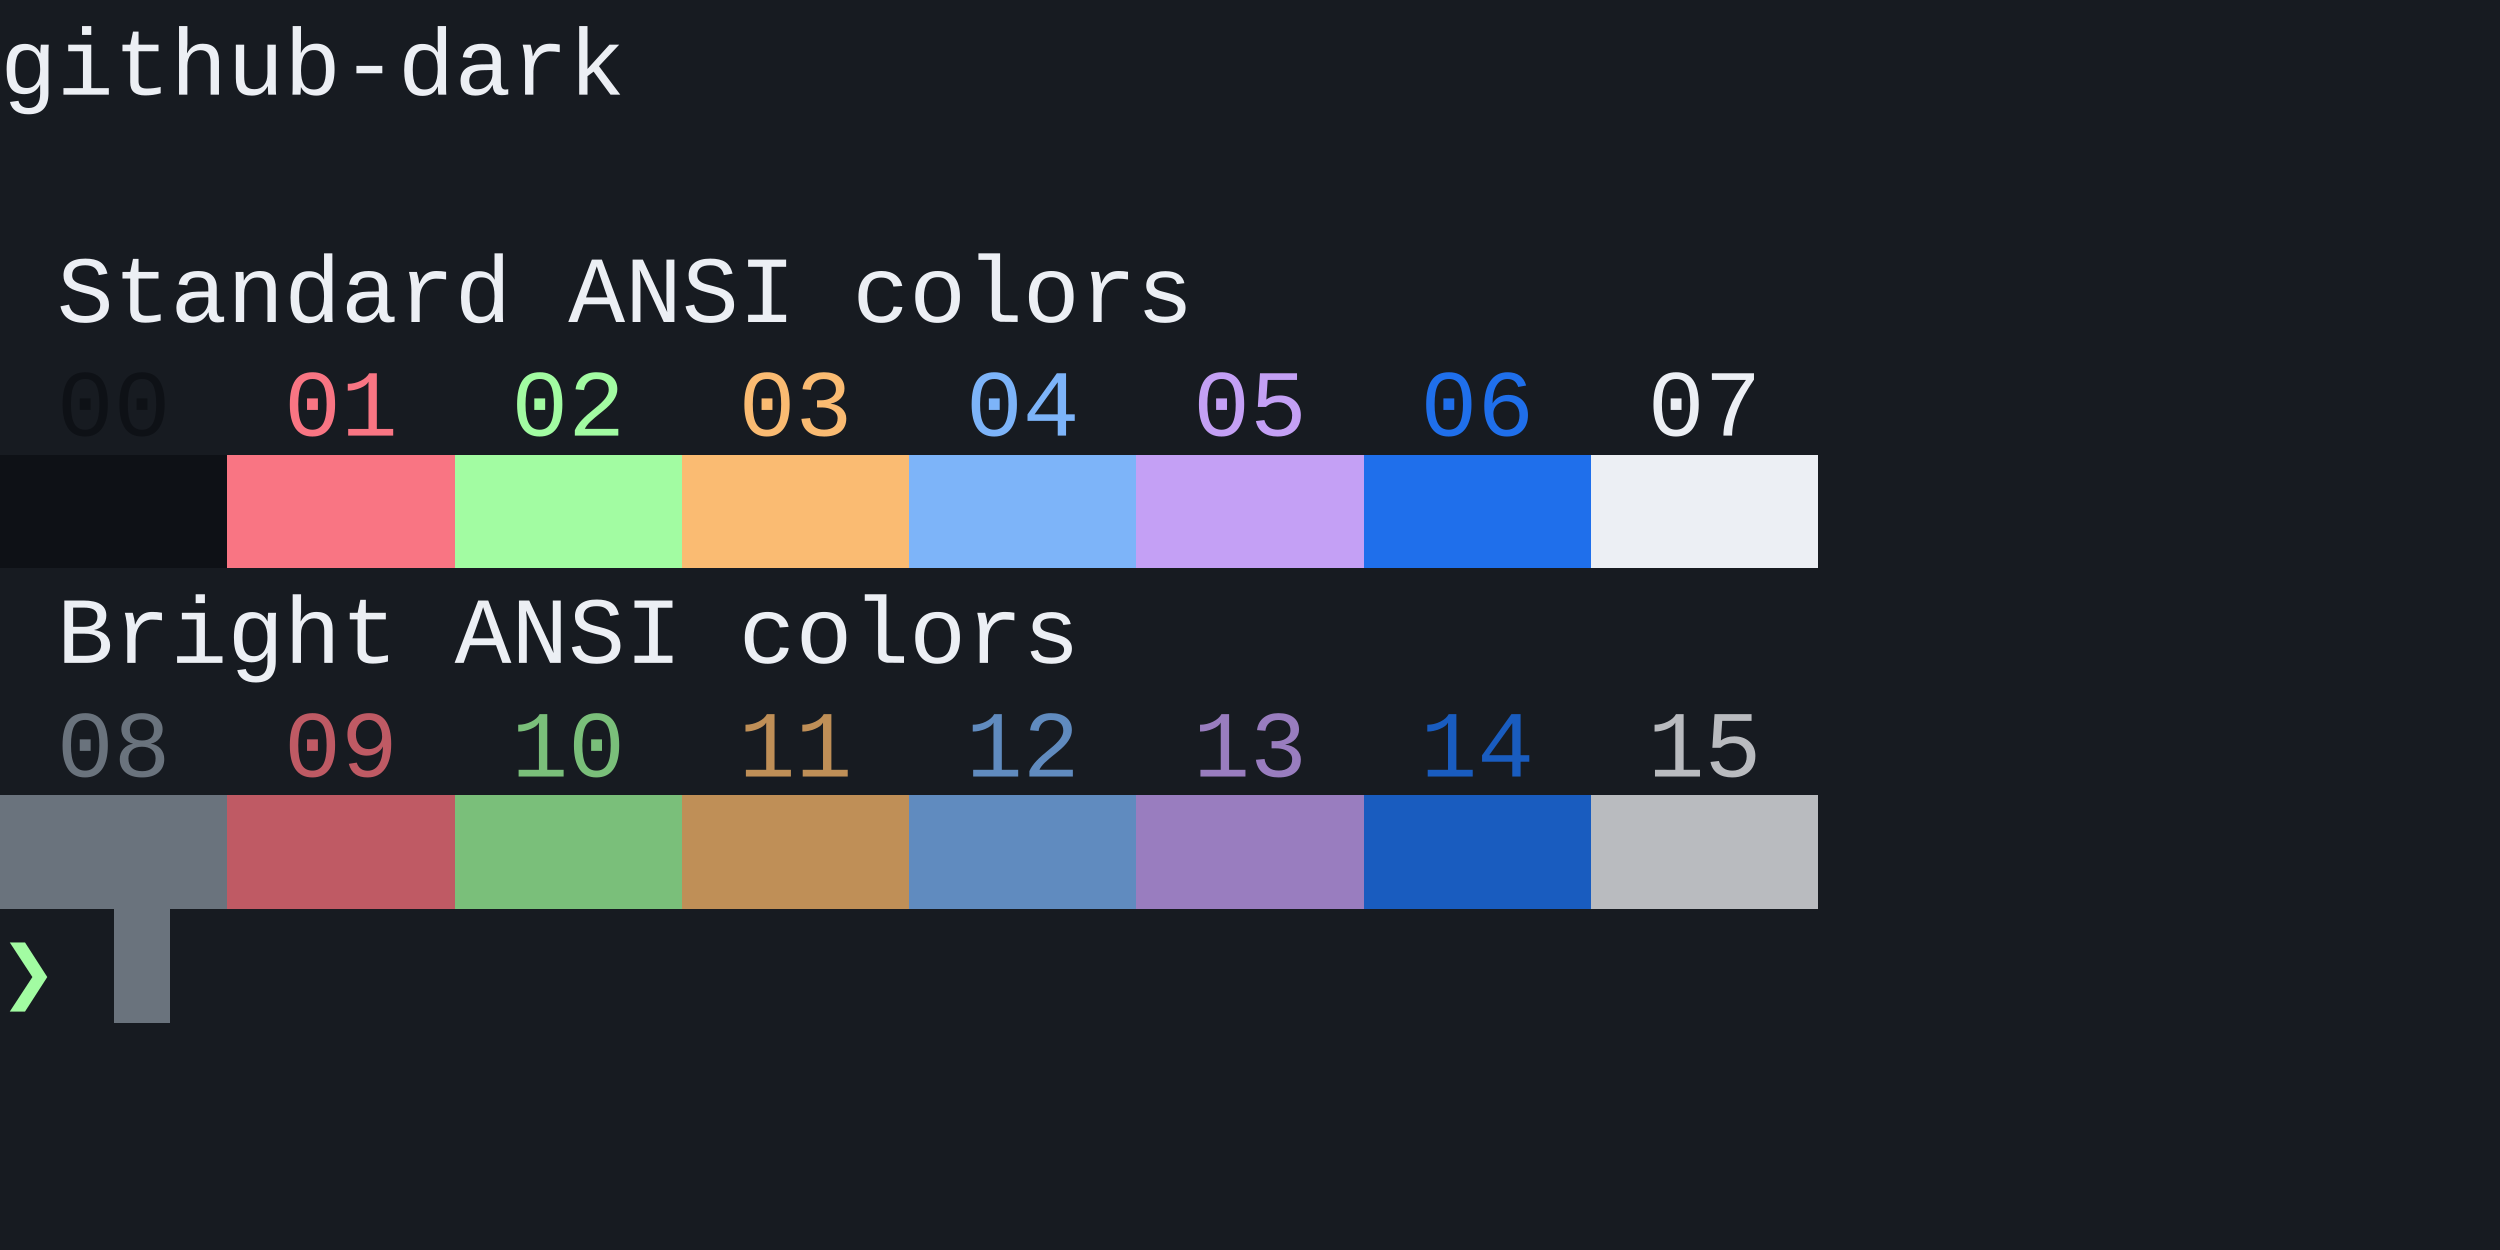
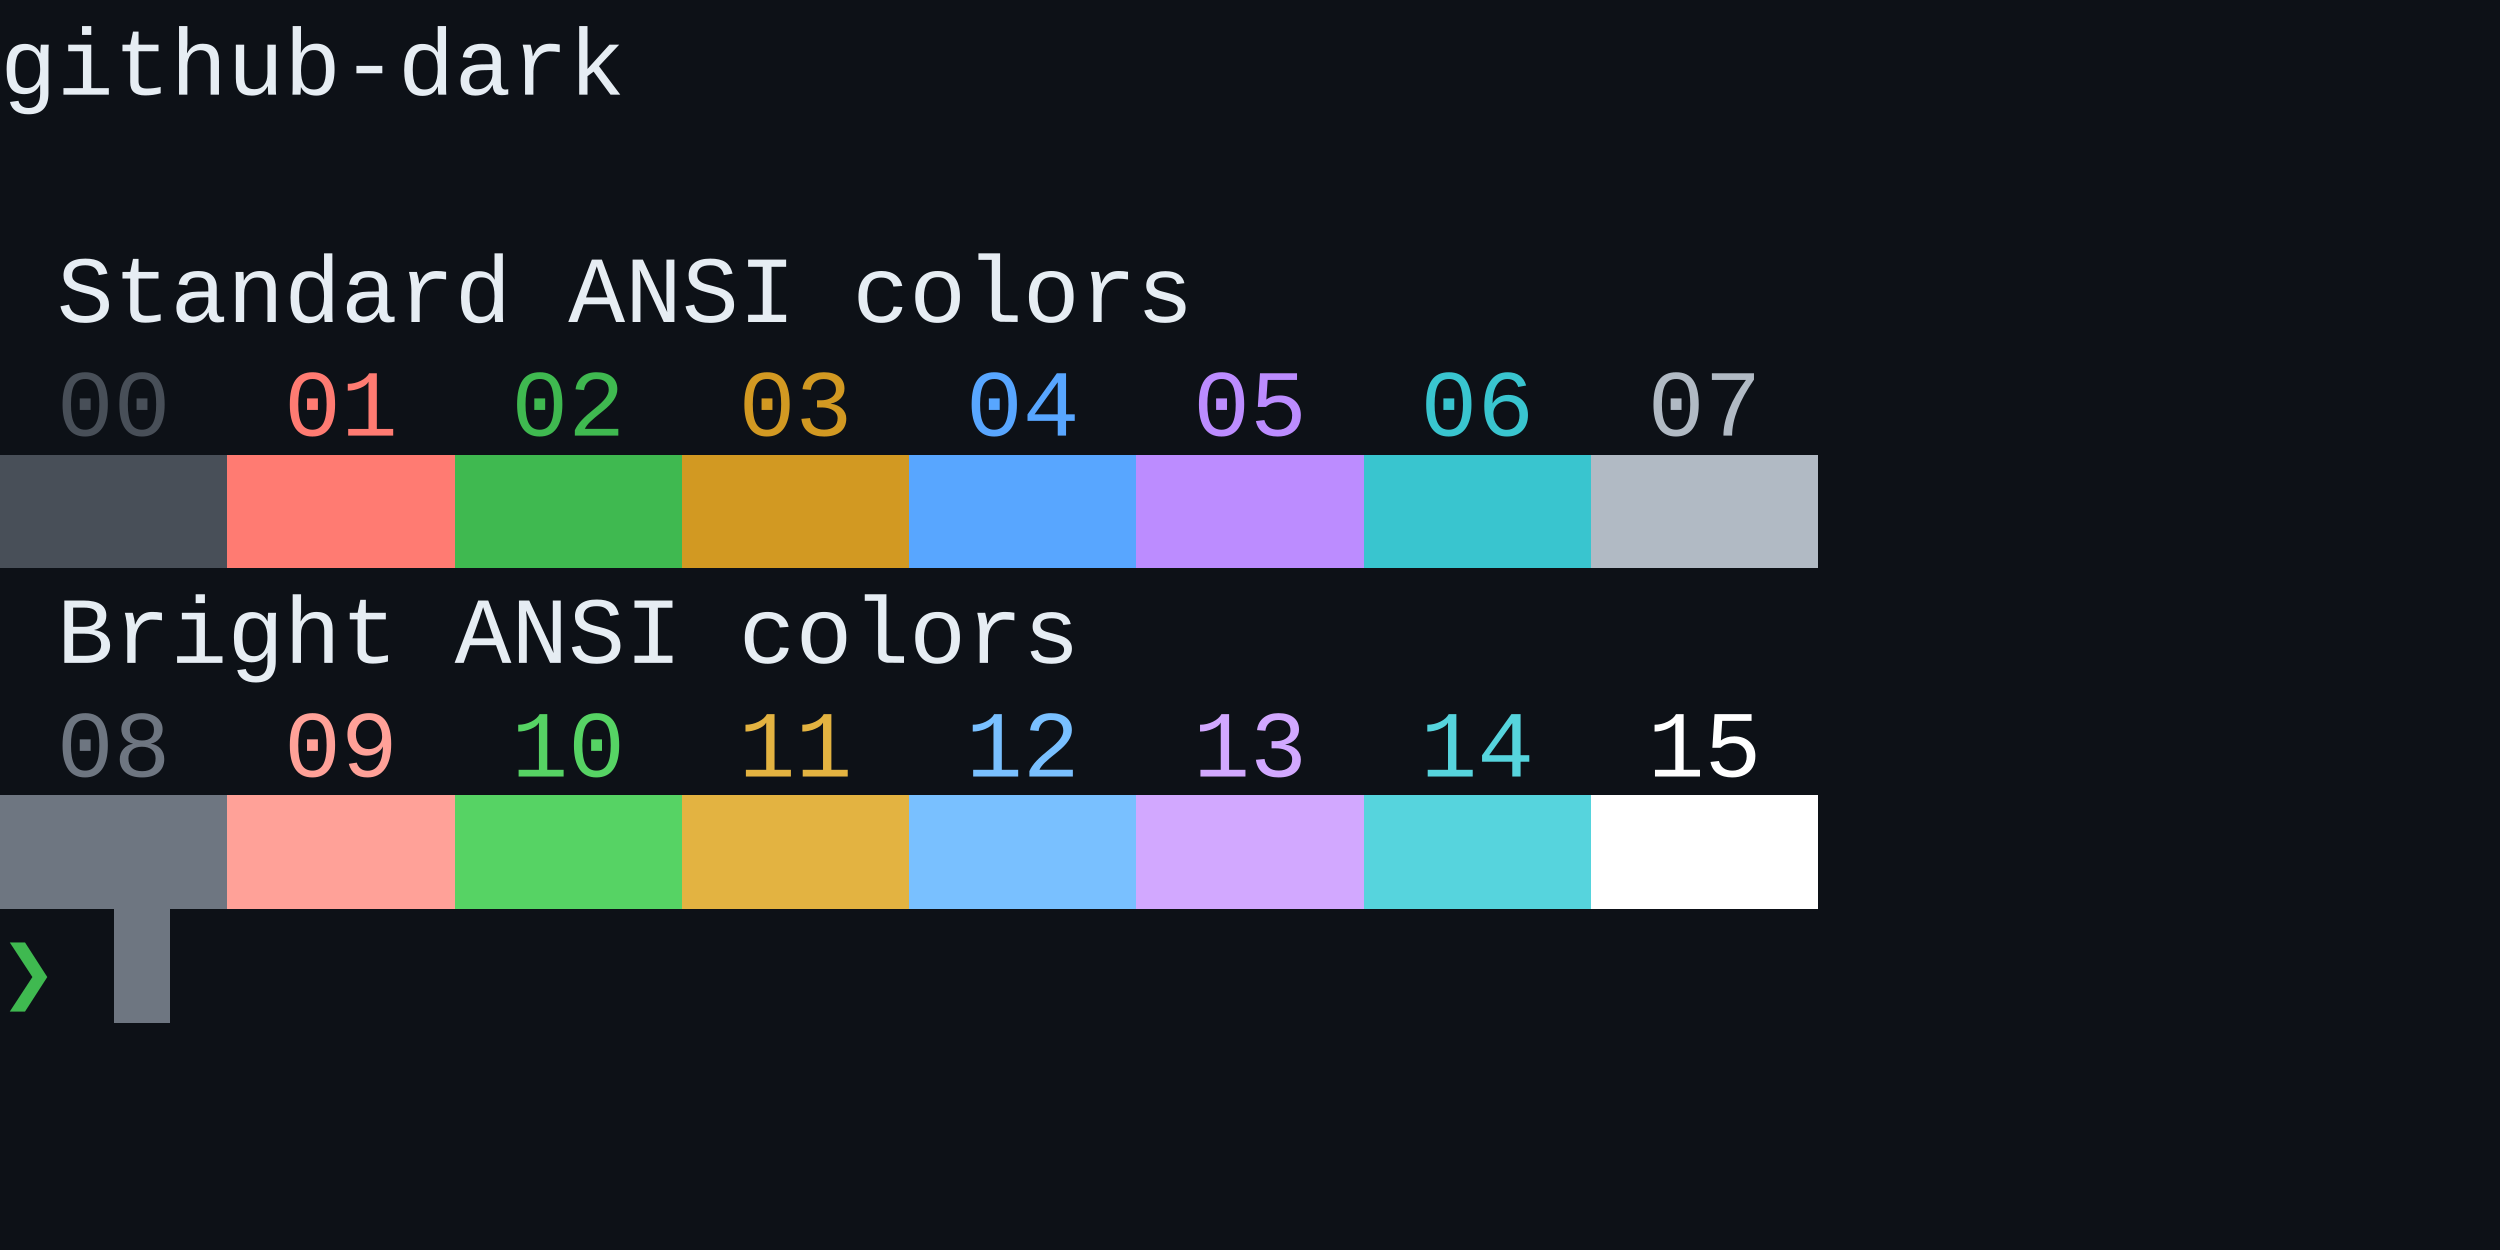
<svg xmlns="http://www.w3.org/2000/svg" width="1056" height="528" viewBox="0 0 1056 528">
-   <rect width="1056" height="528" rx="0" fill="#171b21" />
+   <rect width="1056" height="528" rx="0" fill="#0d1117" />
  <svg x="0" y="0" width="1056" height="528" viewBox="0 0 1056 528" overflow="hidden">
-     <style>@keyframes a{0%{transform:translateX(-0px)}5.953%{transform:translateX(-1056px)}6.954%{transform:translateX(-2112px)}7.955%{transform:translateX(-3168px)}8.929%{transform:translateX(-4224px)}9.958%{transform:translateX(-5280px)}10.96%{transform:translateX(-6336px)}11.933%{transform:translateX(-7392px)}12.935%{transform:translateX(-8448px)}13.908%{transform:translateX(-9504px)}14.882%{transform:translateX(-10560px)}15.855%{transform:translateX(-11616px)}16.857%{transform:translateX(-12672px)}17.858%{transform:translateX(-13728px)}18.86%{transform:translateX(-14784px)}19.861%{transform:translateX(-15840px)}20.834%{transform:translateX(-16896px)}21.836%{transform:translateX(-17952px)}22.837%{transform:translateX(-19008px)}23.811%{transform:translateX(-20064px)}24.784%{transform:translateX(-21120px)}25.814%{transform:translateX(-22176px)}26.815%{transform:translateX(-23232px)}27.789%{transform:translateX(-24288px)}28.79%{transform:translateX(-25344px)}29.791%{transform:translateX(-26400px)}30.848%{transform:translateX(-27456px)}31.878%{transform:translateX(-28512px)}32.879%{transform:translateX(-29568px)}33.853%{transform:translateX(-30624px)}34.854%{transform:translateX(-31680px)}35.939%{transform:translateX(-32736px)}36.968%{transform:translateX(-33792px)}37.942%{transform:translateX(-34848px)}38.915%{transform:translateX(-35904px)}39.917%{transform:translateX(-36960px)}40.89%{transform:translateX(-38016px)}41.892%{transform:translateX(-39072px)}42.893%{transform:translateX(-40128px)}43.894%{transform:translateX(-41184px)}100%{transform:translateX(-41184px)}}.r{animation:a 3.595s steps(1,end) infinite}.s0{fill:#0e1116}.s1{fill:#195cbf}.s2{fill:#1f6feb}.s3{fill:#608bbf}.s4{fill:#6a737d}.s5{fill:#7abf7a}.s6{fill:#7db4f9}.s7{fill:#997dbf}.s8{fill:#a2fca2}.s9{fill:#b9bbbf}.s10{fill:#bf5a64}.s11{fill:#bf8f57}.s12{fill:#c4a0f5}.s13{fill:#f97583}.s14{fill:#fabb72}text{white-space:pre;font-kerning:none;font-variant-ligatures:none;font-synthesis:none;font-optical-sizing:none;-webkit-font-smoothing:antialiased;text-rendering:optimizeLegibility;text-decoration-skip-ink:none;text-decoration-thickness:1px;text-underline-offset:2px;letter-spacing:0px}</style>
-     <g font-family="'Liberation Mono','JetBrains Mono','Cascadia Mono','Noto Sans Mono','Liberation Mono','Roboto Mono','Menlo','DejaVu Sans Mono','SF Mono','Consolas','Symbols Nerd Font Mono','Symbols Nerd Font','Powerline Symbols','Apple Symbols','Segoe UI Symbol','Noto Sans Symbols 2','Noto Sans Symbols','Apple Color Emoji','Segoe UI Emoji','Noto Color Emoji',monospace" font-size="40" fill="#eceff4" shape-rendering="crispEdges">
+     <style>@keyframes a{0%{transform:translateX(-0px)}5.873%{transform:translateX(-1056px)}6.874%{transform:translateX(-2112px)}7.932%{transform:translateX(-3168px)}8.906%{transform:translateX(-4224px)}9.908%{transform:translateX(-5280px)}10.882%{transform:translateX(-6336px)}11.912%{transform:translateX(-7392px)}12.942%{transform:translateX(-8448px)}13.916%{transform:translateX(-9504px)}14.89%{transform:translateX(-10560px)}15.892%{transform:translateX(-11616px)}16.894%{transform:translateX(-12672px)}17.868%{transform:translateX(-13728px)}18.814%{transform:translateX(-14784px)}19.816%{transform:translateX(-15840px)}20.79%{transform:translateX(-16896px)}21.82%{transform:translateX(-17952px)}22.794%{transform:translateX(-19008px)}23.796%{transform:translateX(-20064px)}24.77%{transform:translateX(-21120px)}25.772%{transform:translateX(-22176px)}26.774%{transform:translateX(-23232px)}27.776%{transform:translateX(-24288px)}28.75%{transform:translateX(-25344px)}29.752%{transform:translateX(-26400px)}30.754%{transform:translateX(-27456px)}31.756%{transform:translateX(-28512px)}32.73%{transform:translateX(-29568px)}33.704%{transform:translateX(-30624px)}34.679%{transform:translateX(-31680px)}35.68%{transform:translateX(-32736px)}36.682%{transform:translateX(-33792px)}37.684%{transform:translateX(-34848px)}38.686%{transform:translateX(-35904px)}39.688%{transform:translateX(-36960px)}40.662%{transform:translateX(-38016px)}41.692%{transform:translateX(-39072px)}42.694%{transform:translateX(-40128px)}43.696%{transform:translateX(-41184px)}100%{transform:translateX(-41184px)}}.r{animation:a 3.593s steps(1,end) infinite}.s0{fill:#39c5cf}.s1{fill:#3fb950}.s2{fill:#484f58}.s3{fill:#56d364}.s4{fill:#56d4dd}.s5{fill:#58a6ff}.s6{fill:#6e7681}.s7{fill:#79c0ff}.s8{fill:#b1bac4}.s9{fill:#bc8cff}.s10{fill:#d29922}.s11{fill:#d2a8ff}.s12{fill:#e3b341}.s13{fill:#ff7b72}.s14{fill:#ffa198}.s15{fill:#ffffff}text{white-space:pre;font-kerning:none;font-variant-ligatures:none;font-synthesis:none;font-optical-sizing:none;-webkit-font-smoothing:antialiased;text-rendering:optimizeLegibility;text-decoration-skip-ink:none;text-decoration-thickness:1px;text-underline-offset:2px;letter-spacing:0px}</style>
+     <g font-family="'Liberation Mono','JetBrains Mono','Cascadia Mono','Noto Sans Mono','Liberation Mono','Roboto Mono','Menlo','DejaVu Sans Mono','SF Mono','Consolas','Symbols Nerd Font Mono','Symbols Nerd Font','Powerline Symbols','Apple Symbols','Segoe UI Symbol','Noto Sans Symbols 2','Noto Sans Symbols','Apple Color Emoji','Segoe UI Emoji','Noto Color Emoji',monospace" font-size="40" fill="#e6edf3" shape-rendering="crispEdges">
      <defs>
        <g id="c">
-           <rect width="24" height="48" fill="#6a737d" />
+           <rect width="24" height="48" fill="#6e7681" />
        </g>
        <g id="l0">
          <text y="40">github-dark</text>
        </g>
        <g id="l1">
          <text x="24" y="40">Standard ANSI colors</text>
        </g>
        <g id="l2">
-           <text x="24" y="40" class="s0">00</text>
+           <text x="24" y="40" class="s2">00</text>
          <text x="120" y="40" class="s13">01</text>
-           <text x="216" y="40" class="s8">02</text>
-           <text x="312" y="40" class="s14">03</text>
-           <text x="408" y="40" class="s6">04</text>
-           <text x="504" y="40" class="s12">05</text>
-           <text x="600" y="40" class="s2">06</text>
-           <text x="696" y="40">07</text>
+           <text x="216" y="40" class="s1">02</text>
+           <text x="312" y="40" class="s10">03</text>
+           <text x="408" y="40" class="s5">04</text>
+           <text x="504" y="40" class="s9">05</text>
+           <text x="600" y="40" class="s0">06</text>
+           <text x="696" y="40" class="s8">07</text>
        </g>
        <g id="l3">
-           <rect x="0" width="96" height="48" fill="#0e1116" />
-           <rect x="96" width="96" height="48" fill="#f97583" />
-           <rect x="192" width="96" height="48" fill="#a2fca2" />
-           <rect x="288" width="96" height="48" fill="#fabb72" />
-           <rect x="384" width="96" height="48" fill="#7db4f9" />
-           <rect x="480" width="96" height="48" fill="#c4a0f5" />
-           <rect x="576" width="96" height="48" fill="#1f6feb" />
-           <rect x="672" width="96" height="48" fill="#eceff4" />
+           <rect x="0" width="96" height="48" fill="#484f58" />
+           <rect x="96" width="96" height="48" fill="#ff7b72" />
+           <rect x="192" width="96" height="48" fill="#3fb950" />
+           <rect x="288" width="96" height="48" fill="#d29922" />
+           <rect x="384" width="96" height="48" fill="#58a6ff" />
+           <rect x="480" width="96" height="48" fill="#bc8cff" />
+           <rect x="576" width="96" height="48" fill="#39c5cf" />
+           <rect x="672" width="96" height="48" fill="#b1bac4" />
        </g>
        <g id="l4">
          <text x="24" y="40">Bright ANSI colors</text>
        </g>
        <g id="l5">
-           <text x="24" y="40" class="s4">08</text>
-           <text x="120" y="40" class="s10">09</text>
-           <text x="216" y="40" class="s5">10</text>
-           <text x="312" y="40" class="s11">11</text>
-           <text x="408" y="40" class="s3">12</text>
-           <text x="504" y="40" class="s7">13</text>
-           <text x="600" y="40" class="s1">14</text>
-           <text x="696" y="40" class="s9">15</text>
+           <text x="24" y="40" class="s6">08</text>
+           <text x="120" y="40" class="s14">09</text>
+           <text x="216" y="40" class="s3">10</text>
+           <text x="312" y="40" class="s12">11</text>
+           <text x="408" y="40" class="s7">12</text>
+           <text x="504" y="40" class="s11">13</text>
+           <text x="600" y="40" class="s4">14</text>
+           <text x="696" y="40" class="s15">15</text>
        </g>
        <g id="l6">
-           <rect x="0" width="96" height="48" fill="#6a737d" />
-           <rect x="96" width="96" height="48" fill="#bf5a64" />
-           <rect x="192" width="96" height="48" fill="#7abf7a" />
-           <rect x="288" width="96" height="48" fill="#bf8f57" />
-           <rect x="384" width="96" height="48" fill="#608bbf" />
-           <rect x="480" width="96" height="48" fill="#997dbf" />
-           <rect x="576" width="96" height="48" fill="#195cbf" />
-           <rect x="672" width="96" height="48" fill="#b9bbbf" />
+           <rect x="0" width="96" height="48" fill="#6e7681" />
+           <rect x="96" width="96" height="48" fill="#ffa198" />
+           <rect x="192" width="96" height="48" fill="#56d364" />
+           <rect x="288" width="96" height="48" fill="#e3b341" />
+           <rect x="384" width="96" height="48" fill="#79c0ff" />
+           <rect x="480" width="96" height="48" fill="#d2a8ff" />
+           <rect x="576" width="96" height="48" fill="#56d4dd" />
+           <rect x="672" width="96" height="48" fill="#ffffff" />
        </g>
        <g id="l7">
-           <text y="40" class="s8">❯</text>
+           <text y="40" class="s1">❯</text>
        </g>
        <g id="l8">
-           <text y="40" class="s8">❯</text>
+           <text y="40" class="s1">❯</text>
          <text x="48" y="40">printf</text>
        </g>
        <g id="l9">
-           <text y="40" class="s8">❯</text>
+           <text y="40" class="s1">❯</text>
          <text x="48" y="40">printf "Same</text>
        </g>
        <g id="l10">
-           <text y="40" class="s8">❯</text>
+           <text y="40" class="s1">❯</text>
          <text x="48" y="40">printf "Same palette</text>
        </g>
        <g id="l11">
-           <text y="40" class="s8">❯</text>
+           <text y="40" class="s1">❯</text>
          <text x="48" y="40">printf "Same palette in</text>
        </g>
        <g id="l12">
-           <text y="40" class="s8">❯</text>
+           <text y="40" class="s1">❯</text>
          <text x="48" y="40">printf "Same palette in GIF</text>
        </g>
        <g id="l13">
-           <text y="40" class="s8">❯</text>
+           <text y="40" class="s1">❯</text>
          <text x="48" y="40">printf "Same palette in GIF and</text>
        </g>
        <g id="l14">
-           <text y="40" class="s8">❯</text>
+           <text y="40" class="s1">❯</text>
          <text x="48" y="40">printf "Same palette in GIF and SVG\n"</text>
        </g>
      </defs>
      <g class="r">
        <g transform="translate(0 0)">
          <use href="#c" x="48" y="384" />
          <use href="#l0" y="0" />
          <use href="#l1" y="96" />
          <use href="#l2" y="144" />
          <use href="#l3" y="192" />
          <use href="#l4" y="240" />
          <use href="#l5" y="288" />
          <use href="#l6" y="336" />
          <use href="#l7" y="384" />
        </g>
        <g transform="translate(1056 0)">
          <use href="#c" x="72" y="384" />
          <use href="#l0" y="0" />
          <use href="#l1" y="96" />
          <use href="#l2" y="144" />
          <use href="#l3" y="192" />
          <use href="#l4" y="240" />
          <use href="#l5" y="288" />
          <use href="#l6" y="336" />
          <g transform="translate(0 384)">
-             <text y="40" class="s8">❯</text>
+             <text y="40" class="s1">❯</text>
            <text x="48" y="40">p</text>
          </g>
        </g>
        <g transform="translate(2112 0)">
          <use href="#c" x="96" y="384" />
          <use href="#l0" y="0" />
          <use href="#l1" y="96" />
          <use href="#l2" y="144" />
          <use href="#l3" y="192" />
          <use href="#l4" y="240" />
          <use href="#l5" y="288" />
          <use href="#l6" y="336" />
          <g transform="translate(0 384)">
-             <text y="40" class="s8">❯</text>
+             <text y="40" class="s1">❯</text>
            <text x="48" y="40">pr</text>
          </g>
        </g>
        <g transform="translate(3168 0)">
          <use href="#c" x="120" y="384" />
          <use href="#l0" y="0" />
          <use href="#l1" y="96" />
          <use href="#l2" y="144" />
          <use href="#l3" y="192" />
          <use href="#l4" y="240" />
          <use href="#l5" y="288" />
          <use href="#l6" y="336" />
          <g transform="translate(0 384)">
-             <text y="40" class="s8">❯</text>
+             <text y="40" class="s1">❯</text>
            <text x="48" y="40">pri</text>
          </g>
        </g>
        <g transform="translate(4224 0)">
          <use href="#c" x="144" y="384" />
          <use href="#l0" y="0" />
          <use href="#l1" y="96" />
          <use href="#l2" y="144" />
          <use href="#l3" y="192" />
          <use href="#l4" y="240" />
          <use href="#l5" y="288" />
          <use href="#l6" y="336" />
          <g transform="translate(0 384)">
-             <text y="40" class="s8">❯</text>
+             <text y="40" class="s1">❯</text>
            <text x="48" y="40">prin</text>
          </g>
        </g>
        <g transform="translate(5280 0)">
          <use href="#c" x="168" y="384" />
          <use href="#l0" y="0" />
          <use href="#l1" y="96" />
          <use href="#l2" y="144" />
          <use href="#l3" y="192" />
          <use href="#l4" y="240" />
          <use href="#l5" y="288" />
          <use href="#l6" y="336" />
          <g transform="translate(0 384)">
-             <text y="40" class="s8">❯</text>
+             <text y="40" class="s1">❯</text>
            <text x="48" y="40">print</text>
          </g>
        </g>
        <g transform="translate(6336 0)">
          <use href="#c" x="192" y="384" />
          <use href="#l0" y="0" />
          <use href="#l1" y="96" />
          <use href="#l2" y="144" />
          <use href="#l3" y="192" />
          <use href="#l4" y="240" />
          <use href="#l5" y="288" />
          <use href="#l6" y="336" />
          <use href="#l8" y="384" />
        </g>
        <g transform="translate(7392 0)">
          <use href="#c" x="216" y="384" />
          <use href="#l0" y="0" />
          <use href="#l1" y="96" />
          <use href="#l2" y="144" />
          <use href="#l3" y="192" />
          <use href="#l4" y="240" />
          <use href="#l5" y="288" />
          <use href="#l6" y="336" />
          <use href="#l8" y="384" />
        </g>
        <g transform="translate(8448 0)">
          <use href="#c" x="240" y="384" />
          <use href="#l0" y="0" />
          <use href="#l1" y="96" />
          <use href="#l2" y="144" />
          <use href="#l3" y="192" />
          <use href="#l4" y="240" />
          <use href="#l5" y="288" />
          <use href="#l6" y="336" />
          <g transform="translate(0 384)">
-             <text y="40" class="s8">❯</text>
+             <text y="40" class="s1">❯</text>
            <text x="48" y="40">printf "</text>
          </g>
        </g>
        <g transform="translate(9504 0)">
          <use href="#c" x="264" y="384" />
          <use href="#l0" y="0" />
          <use href="#l1" y="96" />
          <use href="#l2" y="144" />
          <use href="#l3" y="192" />
          <use href="#l4" y="240" />
          <use href="#l5" y="288" />
          <use href="#l6" y="336" />
          <g transform="translate(0 384)">
-             <text y="40" class="s8">❯</text>
+             <text y="40" class="s1">❯</text>
            <text x="48" y="40">printf "S</text>
          </g>
        </g>
        <g transform="translate(10560 0)">
          <use href="#c" x="288" y="384" />
          <use href="#l0" y="0" />
          <use href="#l1" y="96" />
          <use href="#l2" y="144" />
          <use href="#l3" y="192" />
          <use href="#l4" y="240" />
          <use href="#l5" y="288" />
          <use href="#l6" y="336" />
          <g transform="translate(0 384)">
-             <text y="40" class="s8">❯</text>
+             <text y="40" class="s1">❯</text>
            <text x="48" y="40">printf "Sa</text>
          </g>
        </g>
        <g transform="translate(11616 0)">
          <use href="#c" x="312" y="384" />
          <use href="#l0" y="0" />
          <use href="#l1" y="96" />
          <use href="#l2" y="144" />
          <use href="#l3" y="192" />
          <use href="#l4" y="240" />
          <use href="#l5" y="288" />
          <use href="#l6" y="336" />
          <g transform="translate(0 384)">
-             <text y="40" class="s8">❯</text>
+             <text y="40" class="s1">❯</text>
            <text x="48" y="40">printf "Sam</text>
          </g>
        </g>
        <g transform="translate(12672 0)">
          <use href="#c" x="336" y="384" />
          <use href="#l0" y="0" />
          <use href="#l1" y="96" />
          <use href="#l2" y="144" />
          <use href="#l3" y="192" />
          <use href="#l4" y="240" />
          <use href="#l5" y="288" />
          <use href="#l6" y="336" />
          <use href="#l9" y="384" />
        </g>
        <g transform="translate(13728 0)">
          <use href="#c" x="360" y="384" />
          <use href="#l0" y="0" />
          <use href="#l1" y="96" />
          <use href="#l2" y="144" />
          <use href="#l3" y="192" />
          <use href="#l4" y="240" />
          <use href="#l5" y="288" />
          <use href="#l6" y="336" />
          <use href="#l9" y="384" />
        </g>
        <g transform="translate(14784 0)">
          <use href="#c" x="384" y="384" />
          <use href="#l0" y="0" />
          <use href="#l1" y="96" />
          <use href="#l2" y="144" />
          <use href="#l3" y="192" />
          <use href="#l4" y="240" />
          <use href="#l5" y="288" />
          <use href="#l6" y="336" />
          <g transform="translate(0 384)">
-             <text y="40" class="s8">❯</text>
+             <text y="40" class="s1">❯</text>
            <text x="48" y="40">printf "Same p</text>
          </g>
        </g>
        <g transform="translate(15840 0)">
          <use href="#c" x="408" y="384" />
          <use href="#l0" y="0" />
          <use href="#l1" y="96" />
          <use href="#l2" y="144" />
          <use href="#l3" y="192" />
          <use href="#l4" y="240" />
          <use href="#l5" y="288" />
          <use href="#l6" y="336" />
          <g transform="translate(0 384)">
-             <text y="40" class="s8">❯</text>
+             <text y="40" class="s1">❯</text>
            <text x="48" y="40">printf "Same pa</text>
          </g>
        </g>
        <g transform="translate(16896 0)">
          <use href="#c" x="432" y="384" />
          <use href="#l0" y="0" />
          <use href="#l1" y="96" />
          <use href="#l2" y="144" />
          <use href="#l3" y="192" />
          <use href="#l4" y="240" />
          <use href="#l5" y="288" />
          <use href="#l6" y="336" />
          <g transform="translate(0 384)">
-             <text y="40" class="s8">❯</text>
+             <text y="40" class="s1">❯</text>
            <text x="48" y="40">printf "Same pal</text>
          </g>
        </g>
        <g transform="translate(17952 0)">
          <use href="#c" x="456" y="384" />
          <use href="#l0" y="0" />
          <use href="#l1" y="96" />
          <use href="#l2" y="144" />
          <use href="#l3" y="192" />
          <use href="#l4" y="240" />
          <use href="#l5" y="288" />
          <use href="#l6" y="336" />
          <g transform="translate(0 384)">
-             <text y="40" class="s8">❯</text>
+             <text y="40" class="s1">❯</text>
            <text x="48" y="40">printf "Same pale</text>
          </g>
        </g>
        <g transform="translate(19008 0)">
          <use href="#c" x="480" y="384" />
          <use href="#l0" y="0" />
          <use href="#l1" y="96" />
          <use href="#l2" y="144" />
          <use href="#l3" y="192" />
          <use href="#l4" y="240" />
          <use href="#l5" y="288" />
          <use href="#l6" y="336" />
          <g transform="translate(0 384)">
-             <text y="40" class="s8">❯</text>
+             <text y="40" class="s1">❯</text>
            <text x="48" y="40">printf "Same palet</text>
          </g>
        </g>
        <g transform="translate(20064 0)">
          <use href="#c" x="504" y="384" />
          <use href="#l0" y="0" />
          <use href="#l1" y="96" />
          <use href="#l2" y="144" />
          <use href="#l3" y="192" />
          <use href="#l4" y="240" />
          <use href="#l5" y="288" />
          <use href="#l6" y="336" />
          <g transform="translate(0 384)">
-             <text y="40" class="s8">❯</text>
+             <text y="40" class="s1">❯</text>
            <text x="48" y="40">printf "Same palett</text>
          </g>
        </g>
        <g transform="translate(21120 0)">
          <use href="#c" x="528" y="384" />
          <use href="#l0" y="0" />
          <use href="#l1" y="96" />
          <use href="#l2" y="144" />
          <use href="#l3" y="192" />
          <use href="#l4" y="240" />
          <use href="#l5" y="288" />
          <use href="#l6" y="336" />
          <use href="#l10" y="384" />
        </g>
        <g transform="translate(22176 0)">
          <use href="#c" x="552" y="384" />
          <use href="#l0" y="0" />
          <use href="#l1" y="96" />
          <use href="#l2" y="144" />
          <use href="#l3" y="192" />
          <use href="#l4" y="240" />
          <use href="#l5" y="288" />
          <use href="#l6" y="336" />
          <use href="#l10" y="384" />
        </g>
        <g transform="translate(23232 0)">
          <use href="#c" x="576" y="384" />
          <use href="#l0" y="0" />
          <use href="#l1" y="96" />
          <use href="#l2" y="144" />
          <use href="#l3" y="192" />
          <use href="#l4" y="240" />
          <use href="#l5" y="288" />
          <use href="#l6" y="336" />
          <g transform="translate(0 384)">
-             <text y="40" class="s8">❯</text>
+             <text y="40" class="s1">❯</text>
            <text x="48" y="40">printf "Same palette i</text>
          </g>
        </g>
        <g transform="translate(24288 0)">
          <use href="#c" x="600" y="384" />
          <use href="#l0" y="0" />
          <use href="#l1" y="96" />
          <use href="#l2" y="144" />
          <use href="#l3" y="192" />
          <use href="#l4" y="240" />
          <use href="#l5" y="288" />
          <use href="#l6" y="336" />
          <use href="#l11" y="384" />
        </g>
        <g transform="translate(25344 0)">
          <use href="#c" x="624" y="384" />
          <use href="#l0" y="0" />
          <use href="#l1" y="96" />
          <use href="#l2" y="144" />
          <use href="#l3" y="192" />
          <use href="#l4" y="240" />
          <use href="#l5" y="288" />
          <use href="#l6" y="336" />
          <use href="#l11" y="384" />
        </g>
        <g transform="translate(26400 0)">
          <use href="#c" x="648" y="384" />
          <use href="#l0" y="0" />
          <use href="#l1" y="96" />
          <use href="#l2" y="144" />
          <use href="#l3" y="192" />
          <use href="#l4" y="240" />
          <use href="#l5" y="288" />
          <use href="#l6" y="336" />
          <g transform="translate(0 384)">
-             <text y="40" class="s8">❯</text>
+             <text y="40" class="s1">❯</text>
            <text x="48" y="40">printf "Same palette in G</text>
          </g>
        </g>
        <g transform="translate(27456 0)">
          <use href="#c" x="672" y="384" />
          <use href="#l0" y="0" />
          <use href="#l1" y="96" />
          <use href="#l2" y="144" />
          <use href="#l3" y="192" />
          <use href="#l4" y="240" />
          <use href="#l5" y="288" />
          <use href="#l6" y="336" />
          <g transform="translate(0 384)">
-             <text y="40" class="s8">❯</text>
+             <text y="40" class="s1">❯</text>
            <text x="48" y="40">printf "Same palette in GI</text>
          </g>
        </g>
        <g transform="translate(28512 0)">
          <use href="#c" x="696" y="384" />
          <use href="#l0" y="0" />
          <use href="#l1" y="96" />
          <use href="#l2" y="144" />
          <use href="#l3" y="192" />
          <use href="#l4" y="240" />
          <use href="#l5" y="288" />
          <use href="#l6" y="336" />
          <use href="#l12" y="384" />
        </g>
        <g transform="translate(29568 0)">
          <use href="#c" x="720" y="384" />
          <use href="#l0" y="0" />
          <use href="#l1" y="96" />
          <use href="#l2" y="144" />
          <use href="#l3" y="192" />
          <use href="#l4" y="240" />
          <use href="#l5" y="288" />
          <use href="#l6" y="336" />
          <use href="#l12" y="384" />
        </g>
        <g transform="translate(30624 0)">
          <use href="#c" x="744" y="384" />
          <use href="#l0" y="0" />
          <use href="#l1" y="96" />
          <use href="#l2" y="144" />
          <use href="#l3" y="192" />
          <use href="#l4" y="240" />
          <use href="#l5" y="288" />
          <use href="#l6" y="336" />
          <g transform="translate(0 384)">
-             <text y="40" class="s8">❯</text>
+             <text y="40" class="s1">❯</text>
            <text x="48" y="40">printf "Same palette in GIF a</text>
          </g>
        </g>
        <g transform="translate(31680 0)">
          <use href="#c" x="768" y="384" />
          <use href="#l0" y="0" />
          <use href="#l1" y="96" />
          <use href="#l2" y="144" />
          <use href="#l3" y="192" />
          <use href="#l4" y="240" />
          <use href="#l5" y="288" />
          <use href="#l6" y="336" />
          <g transform="translate(0 384)">
-             <text y="40" class="s8">❯</text>
+             <text y="40" class="s1">❯</text>
            <text x="48" y="40">printf "Same palette in GIF an</text>
          </g>
        </g>
        <g transform="translate(32736 0)">
          <use href="#c" x="792" y="384" />
          <use href="#l0" y="0" />
          <use href="#l1" y="96" />
          <use href="#l2" y="144" />
          <use href="#l3" y="192" />
          <use href="#l4" y="240" />
          <use href="#l5" y="288" />
          <use href="#l6" y="336" />
          <use href="#l13" y="384" />
        </g>
        <g transform="translate(33792 0)">
          <use href="#c" x="816" y="384" />
          <use href="#l0" y="0" />
          <use href="#l1" y="96" />
          <use href="#l2" y="144" />
          <use href="#l3" y="192" />
          <use href="#l4" y="240" />
          <use href="#l5" y="288" />
          <use href="#l6" y="336" />
          <use href="#l13" y="384" />
        </g>
        <g transform="translate(34848 0)">
          <use href="#c" x="840" y="384" />
          <use href="#l0" y="0" />
          <use href="#l1" y="96" />
          <use href="#l2" y="144" />
          <use href="#l3" y="192" />
          <use href="#l4" y="240" />
          <use href="#l5" y="288" />
          <use href="#l6" y="336" />
          <g transform="translate(0 384)">
-             <text y="40" class="s8">❯</text>
+             <text y="40" class="s1">❯</text>
            <text x="48" y="40">printf "Same palette in GIF and S</text>
          </g>
        </g>
        <g transform="translate(35904 0)">
          <use href="#c" x="864" y="384" />
          <use href="#l0" y="0" />
          <use href="#l1" y="96" />
          <use href="#l2" y="144" />
          <use href="#l3" y="192" />
          <use href="#l4" y="240" />
          <use href="#l5" y="288" />
          <use href="#l6" y="336" />
          <g transform="translate(0 384)">
-             <text y="40" class="s8">❯</text>
+             <text y="40" class="s1">❯</text>
            <text x="48" y="40">printf "Same palette in GIF and SV</text>
          </g>
        </g>
        <g transform="translate(36960 0)">
          <use href="#c" x="888" y="384" />
          <use href="#l0" y="0" />
          <use href="#l1" y="96" />
          <use href="#l2" y="144" />
          <use href="#l3" y="192" />
          <use href="#l4" y="240" />
          <use href="#l5" y="288" />
          <use href="#l6" y="336" />
          <g transform="translate(0 384)">
-             <text y="40" class="s8">❯</text>
+             <text y="40" class="s1">❯</text>
            <text x="48" y="40">printf "Same palette in GIF and SVG</text>
          </g>
        </g>
        <g transform="translate(38016 0)">
          <use href="#c" x="912" y="384" />
          <use href="#l0" y="0" />
          <use href="#l1" y="96" />
          <use href="#l2" y="144" />
          <use href="#l3" y="192" />
          <use href="#l4" y="240" />
          <use href="#l5" y="288" />
          <use href="#l6" y="336" />
          <g transform="translate(0 384)">
-             <text y="40" class="s8">❯</text>
+             <text y="40" class="s1">❯</text>
            <text x="48" y="40">printf "Same palette in GIF and SVG\</text>
          </g>
        </g>
        <g transform="translate(39072 0)">
          <use href="#c" x="936" y="384" />
          <use href="#l0" y="0" />
          <use href="#l1" y="96" />
          <use href="#l2" y="144" />
          <use href="#l3" y="192" />
          <use href="#l4" y="240" />
          <use href="#l5" y="288" />
          <use href="#l6" y="336" />
          <g transform="translate(0 384)">
-             <text y="40" class="s8">❯</text>
+             <text y="40" class="s1">❯</text>
            <text x="48" y="40">printf "Same palette in GIF and SVG\n</text>
          </g>
        </g>
        <g transform="translate(40128 0)">
          <use href="#c" x="960" y="384" />
          <use href="#l0" y="0" />
          <use href="#l1" y="96" />
          <use href="#l2" y="144" />
          <use href="#l3" y="192" />
          <use href="#l4" y="240" />
          <use href="#l5" y="288" />
          <use href="#l6" y="336" />
          <use href="#l14" y="384" />
        </g>
        <g transform="translate(41184 0)">
          <use href="#c" x="48" y="480" />
          <use href="#l0" y="0" />
          <use href="#l1" y="96" />
          <use href="#l2" y="144" />
          <use href="#l3" y="192" />
          <use href="#l4" y="240" />
          <use href="#l5" y="288" />
          <use href="#l6" y="336" />
          <use href="#l14" y="384" />
          <g transform="translate(0 432)">
            <text y="40">Same palette in GIF and SVG</text>
          </g>
          <use href="#l7" y="480" />
        </g>
      </g>
    </g>
  </svg>
</svg>
